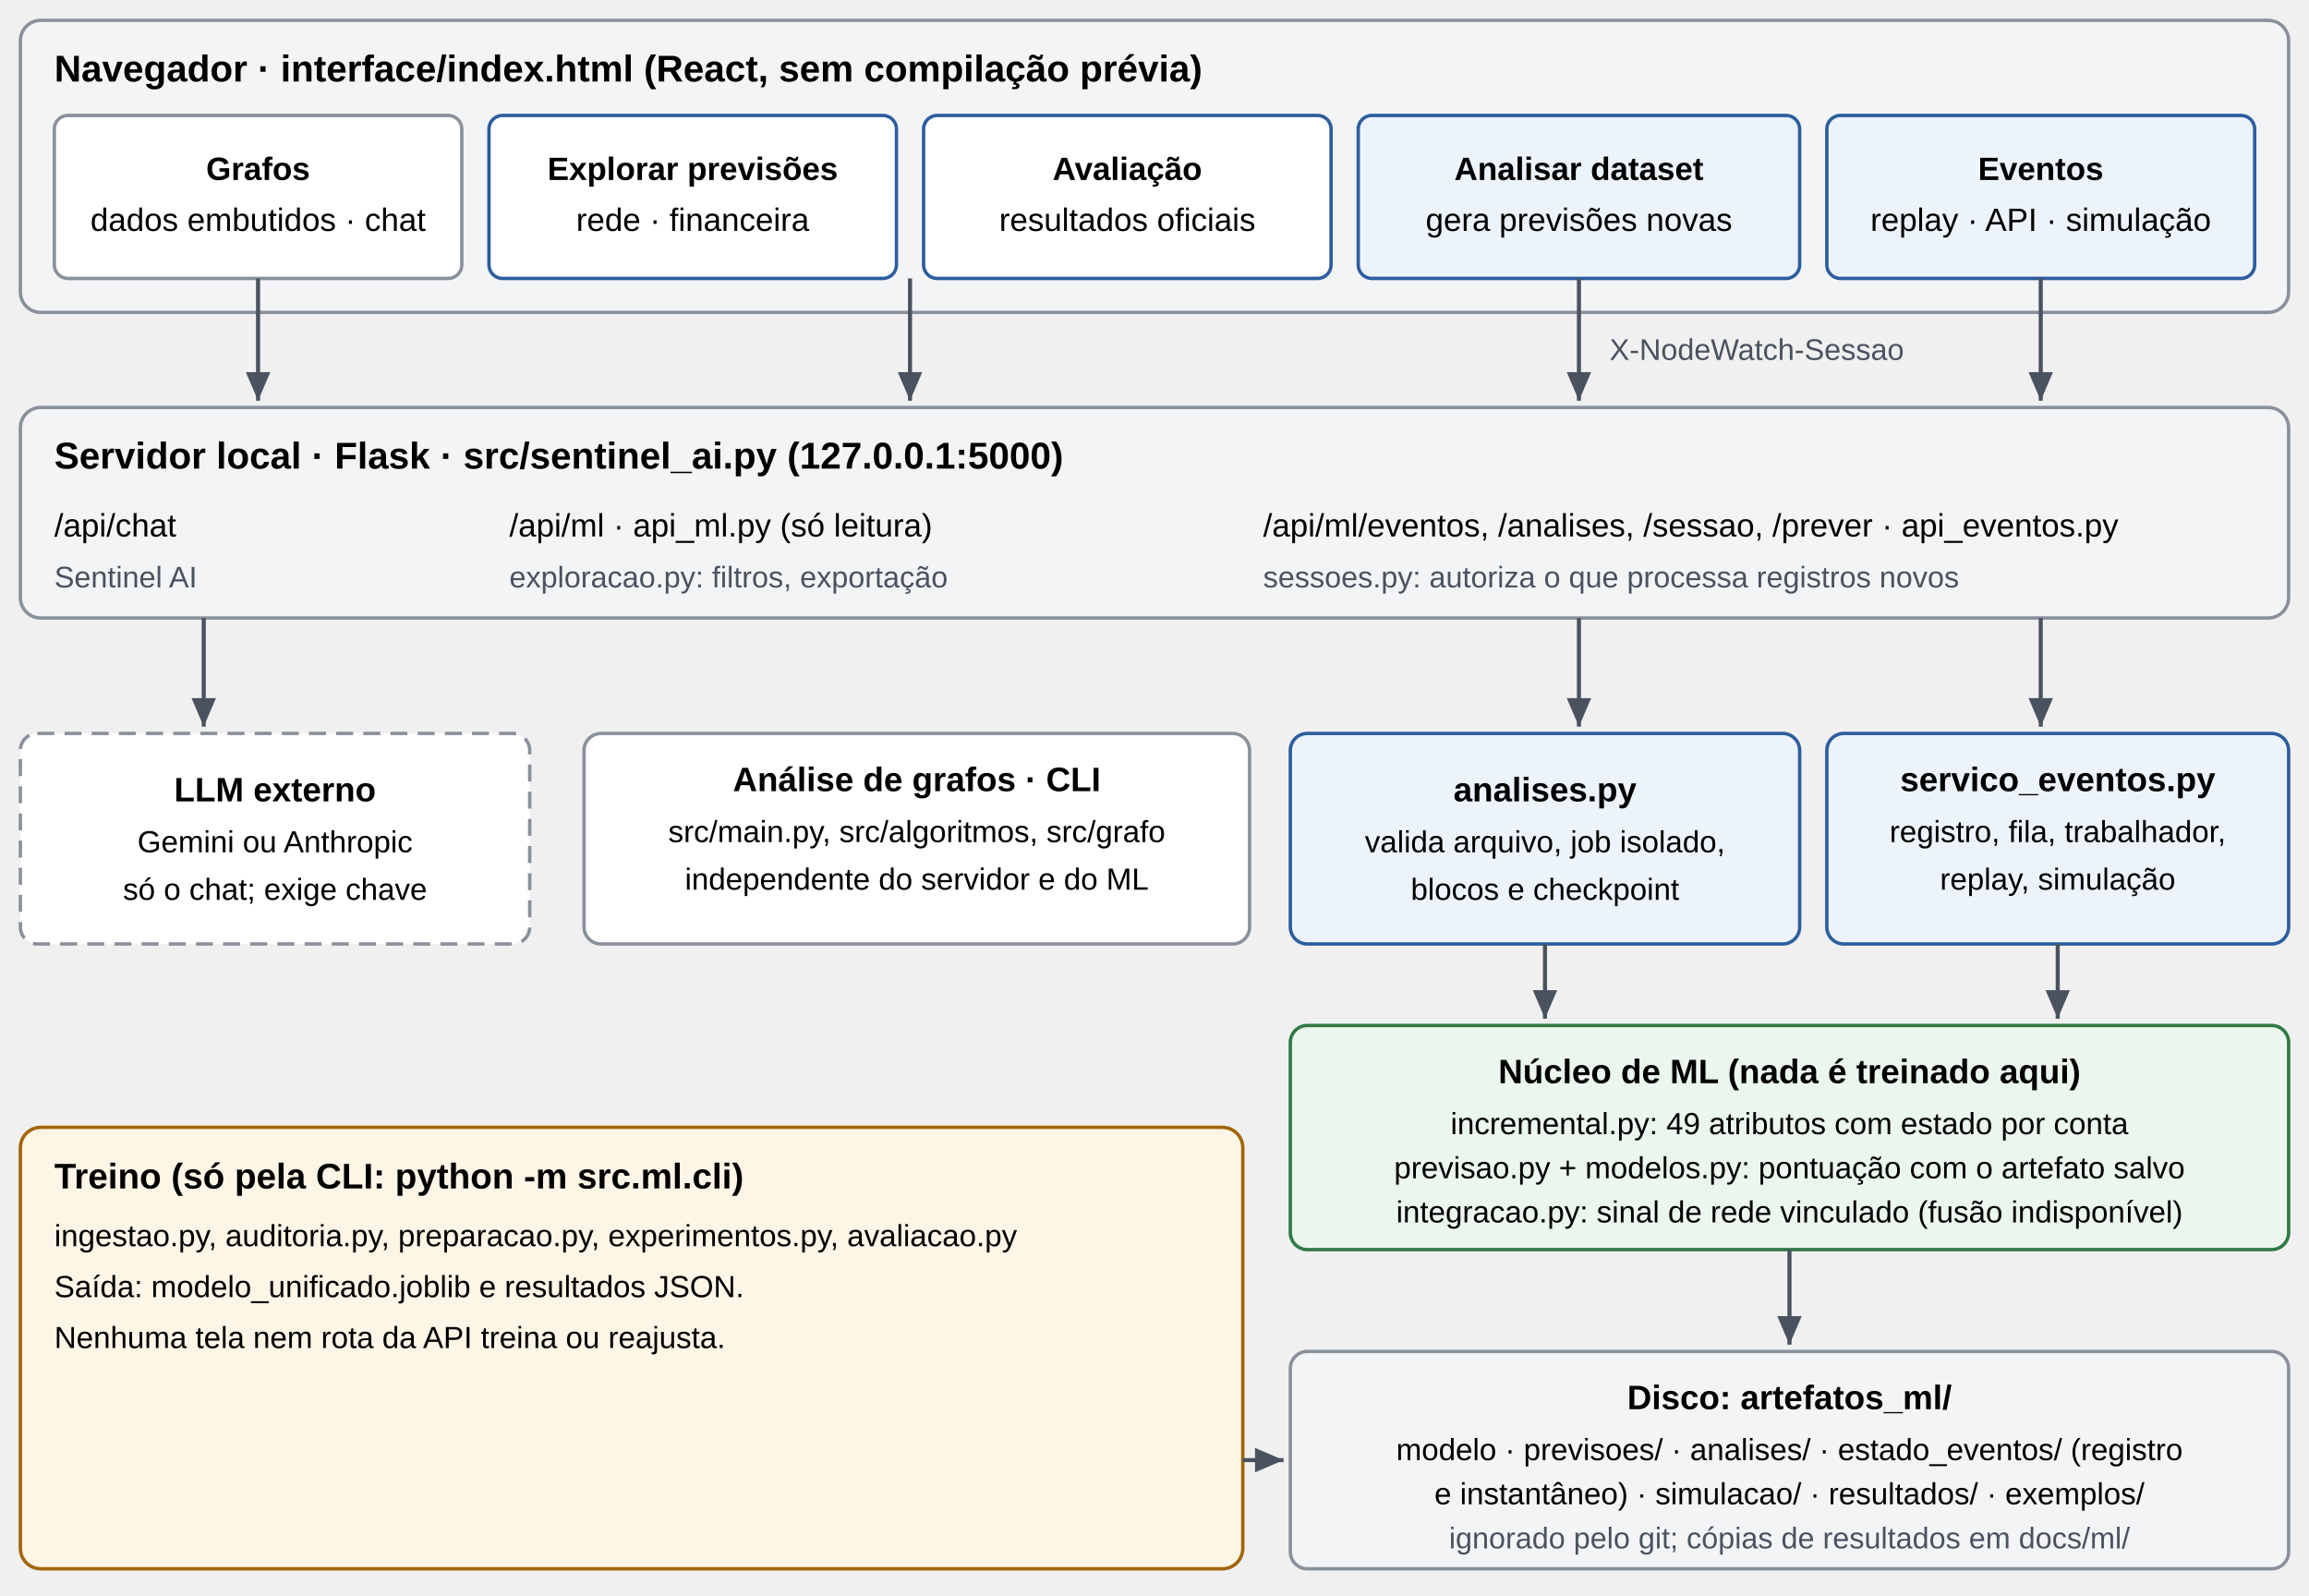
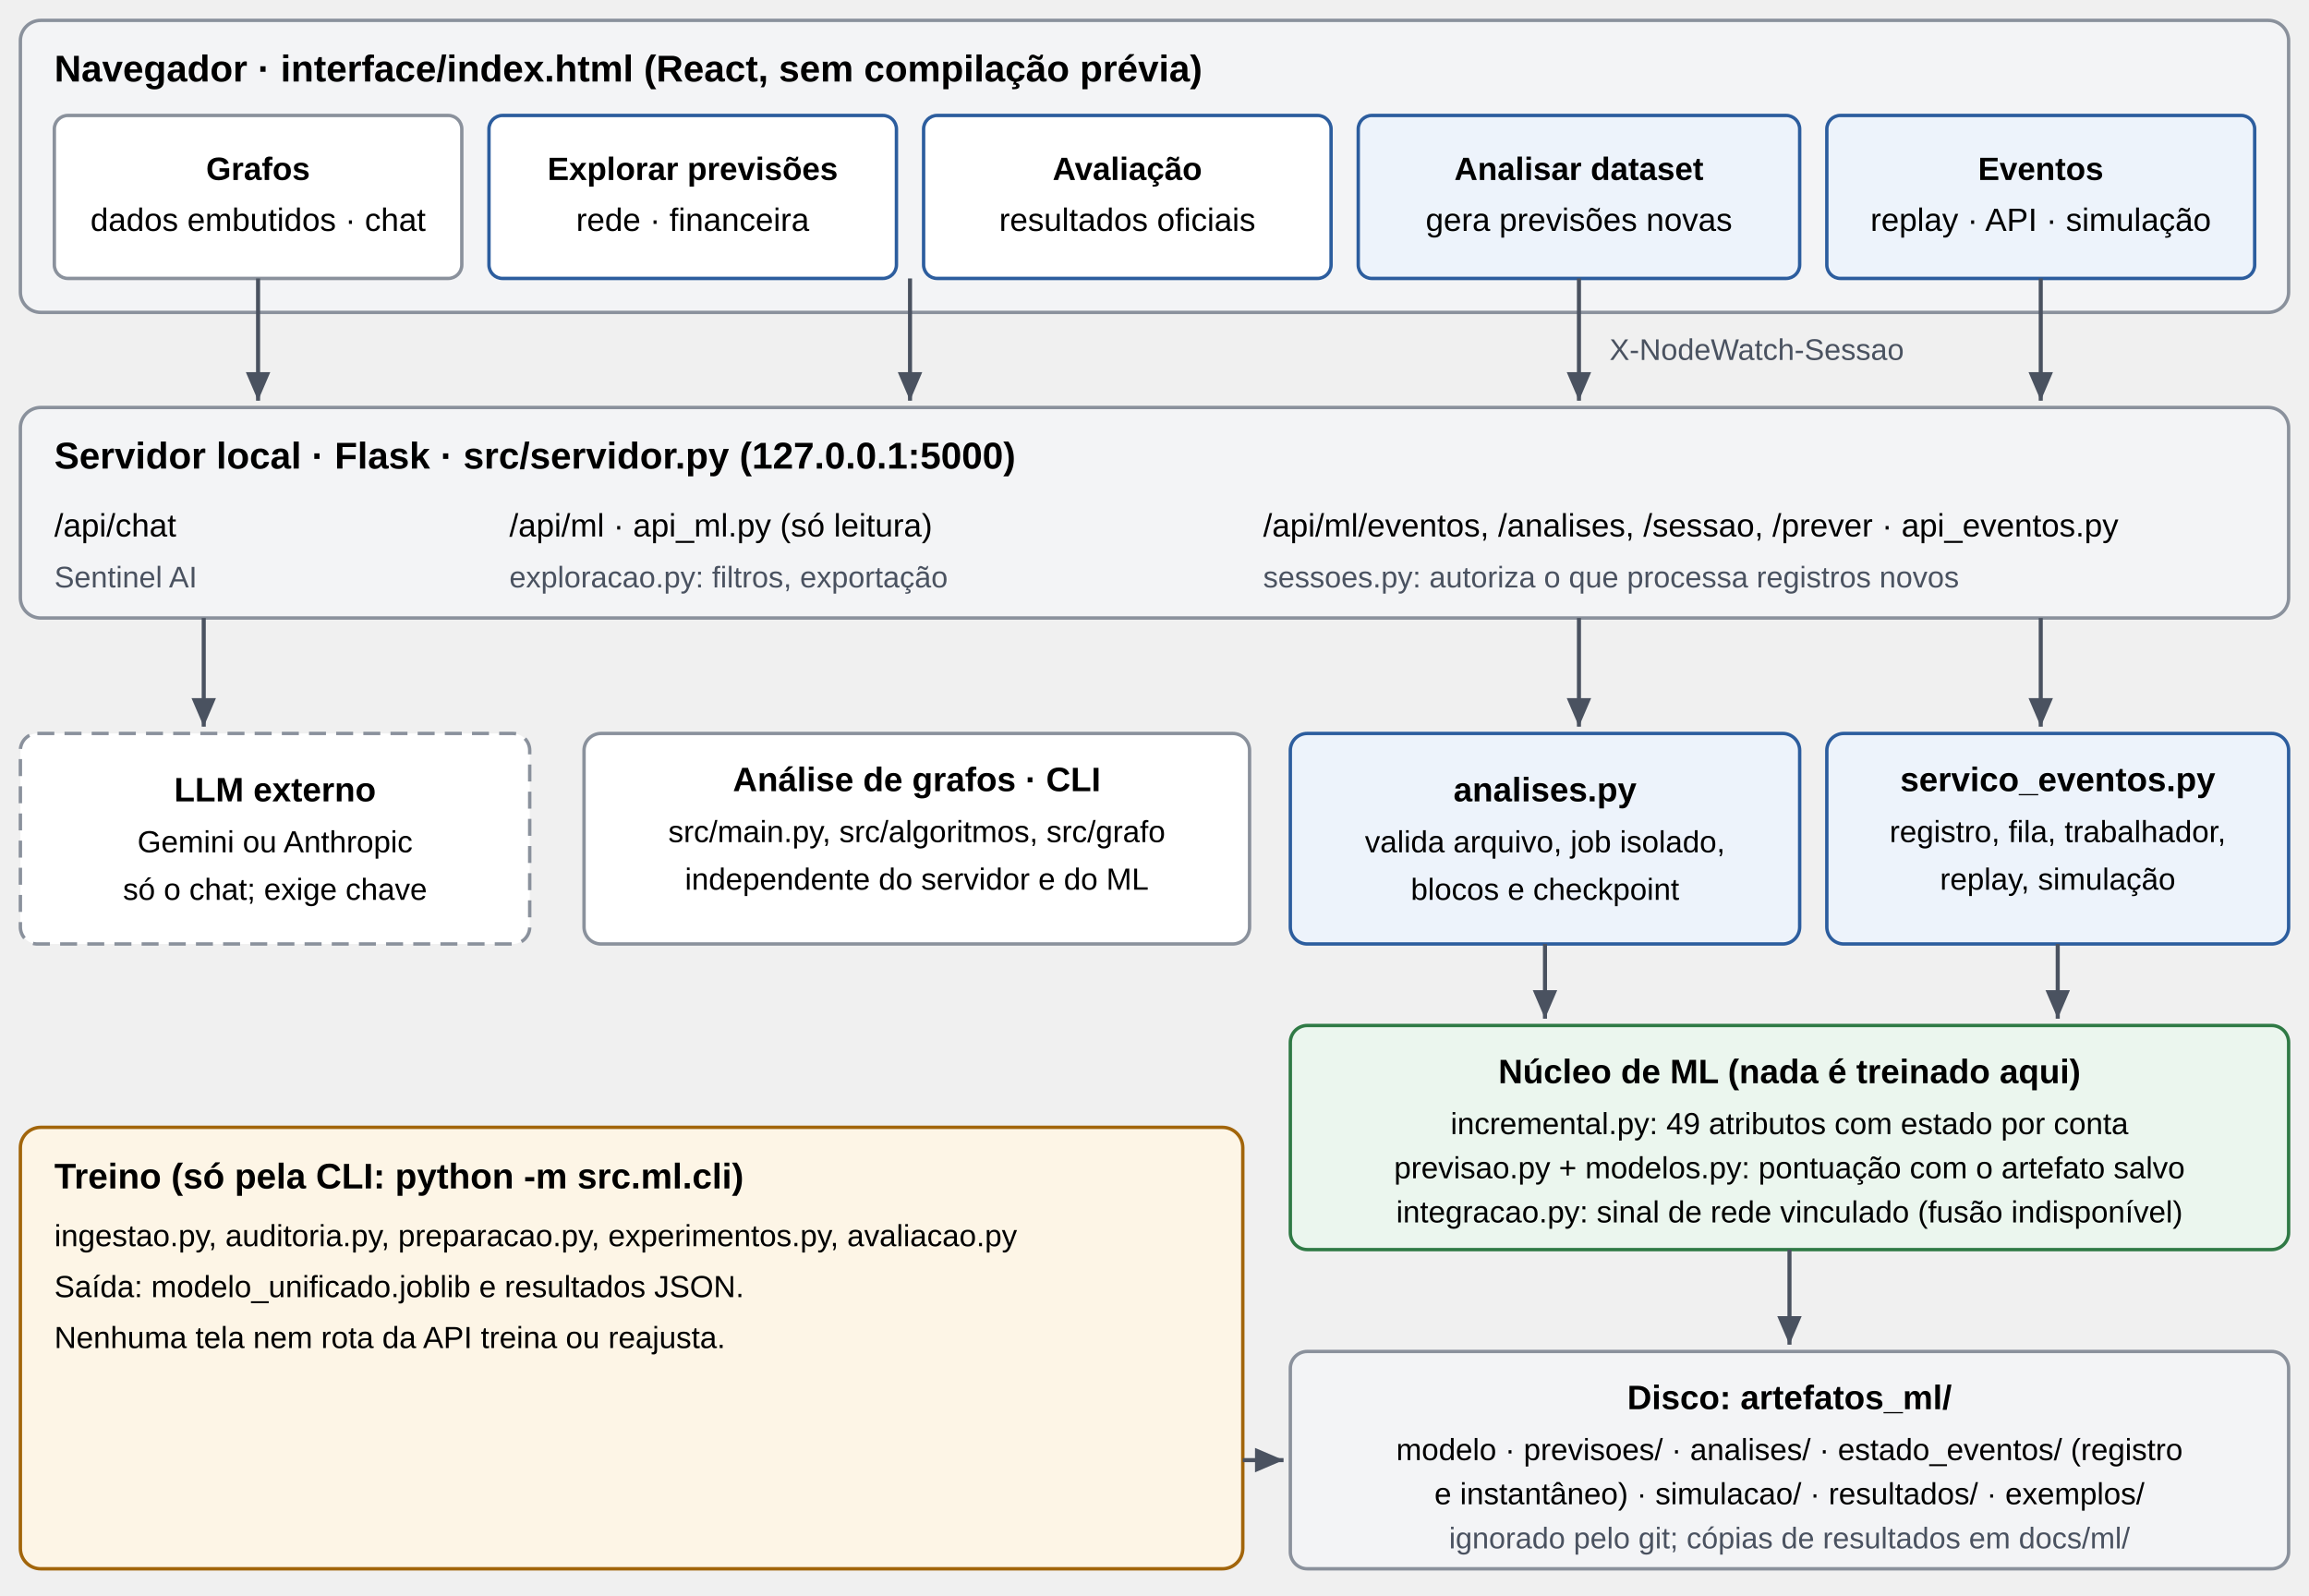
<svg xmlns="http://www.w3.org/2000/svg" viewBox="0 0 680 470" font-family="Segoe UI, Arial, sans-serif">
  <defs>
    <marker id="s1" markerWidth="8" markerHeight="8" refX="7" refY="3" orient="auto">
      <path d="M0,0 L7,3 L0,6 z" fill="#4a5260" />
    </marker>
  </defs>
  <rect x="6" y="6" width="668" height="86" rx="6" fill="#f3f4f6" stroke="#8a919c" />
  <text x="16" y="24" font-size="11" font-weight="600">Navegador · interface/index.html (React, sem compilação prévia)</text>
  <g font-size="9.5">
    <rect x="16" y="34" width="120" height="48" rx="4" fill="#fff" stroke="#8a919c" />
    <text x="76" y="53" text-anchor="middle" font-weight="600">Grafos</text>
    <text x="76" y="68" text-anchor="middle">dados embutidos · chat</text>
    <rect x="144" y="34" width="120" height="48" rx="4" fill="#fff" stroke="#2c5d9e" />
    <text x="204" y="53" text-anchor="middle" font-weight="600">Explorar previsões</text>
    <text x="204" y="68" text-anchor="middle">rede · financeira</text>
    <rect x="272" y="34" width="120" height="48" rx="4" fill="#fff" stroke="#2c5d9e" />
    <text x="332" y="53" text-anchor="middle" font-weight="600">Avaliação</text>
    <text x="332" y="68" text-anchor="middle">resultados oficiais</text>
    <rect x="400" y="34" width="130" height="48" rx="4" fill="#edf3fb" stroke="#2c5d9e" />
    <text x="465" y="53" text-anchor="middle" font-weight="600">Analisar dataset</text>
    <text x="465" y="68" text-anchor="middle">gera previsões novas</text>
    <rect x="538" y="34" width="126" height="48" rx="4" fill="#edf3fb" stroke="#2c5d9e" />
    <text x="601" y="53" text-anchor="middle" font-weight="600">Eventos</text>
    <text x="601" y="68" text-anchor="middle">replay · API · simulação</text>
  </g>
  <g stroke="#4a5260" stroke-width="1.2" marker-end="url(#s1)" fill="none">
    <path d="M76,82 L76,118" />
    <path d="M268,82 L268,118" />
    <path d="M465,82 L465,118" />
    <path d="M601,82 L601,118" />
  </g>
  <text x="474" y="106" font-size="8.8" fill="#4a5260">X-NodeWatch-Sessao</text>
  <rect x="6" y="120" width="668" height="62" rx="6" fill="#f3f4f6" stroke="#8a919c" />
-   <text x="16" y="138" font-size="11" font-weight="600">Servidor local · Flask · src/sentinel_ai.py (127.0.0.1:5000)</text>
+   <text x="16" y="138" font-size="11" font-weight="600">Servidor local · Flask · src/servidor.py (127.0.0.1:5000)</text>
  <g font-size="9.5">
    <text x="16" y="158">/api/chat</text>
    <text x="150" y="158">/api/ml · api_ml.py (só leitura)</text>
    <text x="372" y="158">/api/ml/eventos, /analises, /sessao, /prever · api_eventos.py</text>
  </g>
  <text x="16" y="173" font-size="8.8" fill="#4a5260">Sentinel AI</text>
  <text x="150" y="173" font-size="8.8" fill="#4a5260">exploracao.py: filtros, exportação</text>
  <text x="372" y="173" font-size="8.8" fill="#4a5260">sessoes.py: autoriza o que processa registros novos</text>
  <g stroke="#4a5260" stroke-width="1.2" marker-end="url(#s1)" fill="none">
    <path d="M60,182 L60,214" />
    <path d="M465,182 L465,214" />
    <path d="M601,182 L601,214" />
  </g>
  <rect x="6" y="216" width="150" height="62" rx="5" fill="#fff" stroke="#8a919c" stroke-dasharray="5 3" />
  <text x="81" y="236" text-anchor="middle" font-size="10" font-weight="600">LLM externo</text>
  <text x="81" y="251" text-anchor="middle" font-size="9">Gemini ou Anthropic</text>
  <text x="81" y="265" text-anchor="middle" font-size="9">só o chat; exige chave</text>
  <rect x="380" y="216" width="150" height="62" rx="5" fill="#edf3fb" stroke="#2c5d9e" />
  <text x="455" y="236" text-anchor="middle" font-size="10" font-weight="600">analises.py</text>
  <text x="455" y="251" text-anchor="middle" font-size="9">valida arquivo, job isolado,</text>
  <text x="455" y="265" text-anchor="middle" font-size="9">blocos e checkpoint</text>
  <rect x="538" y="216" width="136" height="62" rx="5" fill="#edf3fb" stroke="#2c5d9e" />
  <text x="606" y="233" text-anchor="middle" font-size="10" font-weight="600">servico_eventos.py</text>
  <text x="606" y="248" text-anchor="middle" font-size="9">registro, fila, trabalhador,</text>
  <text x="606" y="262" text-anchor="middle" font-size="9">replay, simulação</text>
  <rect x="172" y="216" width="196" height="62" rx="5" fill="#fff" stroke="#8a919c" />
  <text x="270" y="233" text-anchor="middle" font-size="10" font-weight="600">Análise de grafos · CLI</text>
  <text x="270" y="248" text-anchor="middle" font-size="9">src/main.py, src/algoritmos, src/grafo</text>
  <text x="270" y="262" text-anchor="middle" font-size="9">independente do servidor e do ML</text>
  <g stroke="#4a5260" stroke-width="1.2" marker-end="url(#s1)" fill="none">
    <path d="M455,278 L455,300" />
    <path d="M606,278 L606,300" />
  </g>
  <rect x="380" y="302" width="294" height="66" rx="5" fill="#ebf6ee" stroke="#2f7a45" />
  <text x="527" y="319" text-anchor="middle" font-size="10" font-weight="600">Núcleo de ML (nada é treinado aqui)</text>
  <text x="527" y="334" text-anchor="middle" font-size="9">incremental.py: 49 atributos com estado por conta</text>
  <text x="527" y="347" text-anchor="middle" font-size="9">previsao.py + modelos.py: pontuação com o artefato salvo</text>
  <text x="527" y="360" text-anchor="middle" font-size="9">integracao.py: sinal de rede vinculado (fusão indisponível)</text>
  <path d="M527,368 L527,396" stroke="#4a5260" stroke-width="1.2" marker-end="url(#s1)" fill="none" />
  <rect x="6" y="332" width="360" height="130" rx="6" fill="#fdf5e6" stroke="#a2650a" />
  <text x="16" y="350" font-size="10.5" font-weight="600">Treino (só pela CLI: python -m src.ml.cli)</text>
  <text x="16" y="367" font-size="9">ingestao.py, auditoria.py, preparacao.py, experimentos.py, avaliacao.py</text>
  <text x="16" y="382" font-size="9">Saída: modelo_unificado.joblib e resultados JSON.</text>
  <text x="16" y="397" font-size="9">Nenhuma tela nem rota da API treina ou reajusta.</text>
  <rect x="380" y="398" width="294" height="64" rx="5" fill="#f3f4f6" stroke="#8a919c" />
  <text x="527" y="415" text-anchor="middle" font-size="10" font-weight="600">Disco: artefatos_ml/</text>
  <text x="527" y="430" text-anchor="middle" font-size="9">modelo · previsoes/ · analises/ · estado_eventos/ (registro</text>
  <text x="527" y="443" text-anchor="middle" font-size="9">e instantâneo) · simulacao/ · resultados/ · exemplos/</text>
  <text x="527" y="456" text-anchor="middle" font-size="8.8" fill="#4a5260">ignorado pelo git; cópias de resultados em docs/ml/</text>
  <path d="M366,430 L378,430" stroke="#4a5260" stroke-width="1.2" marker-end="url(#s1)" fill="none" />
</svg>
